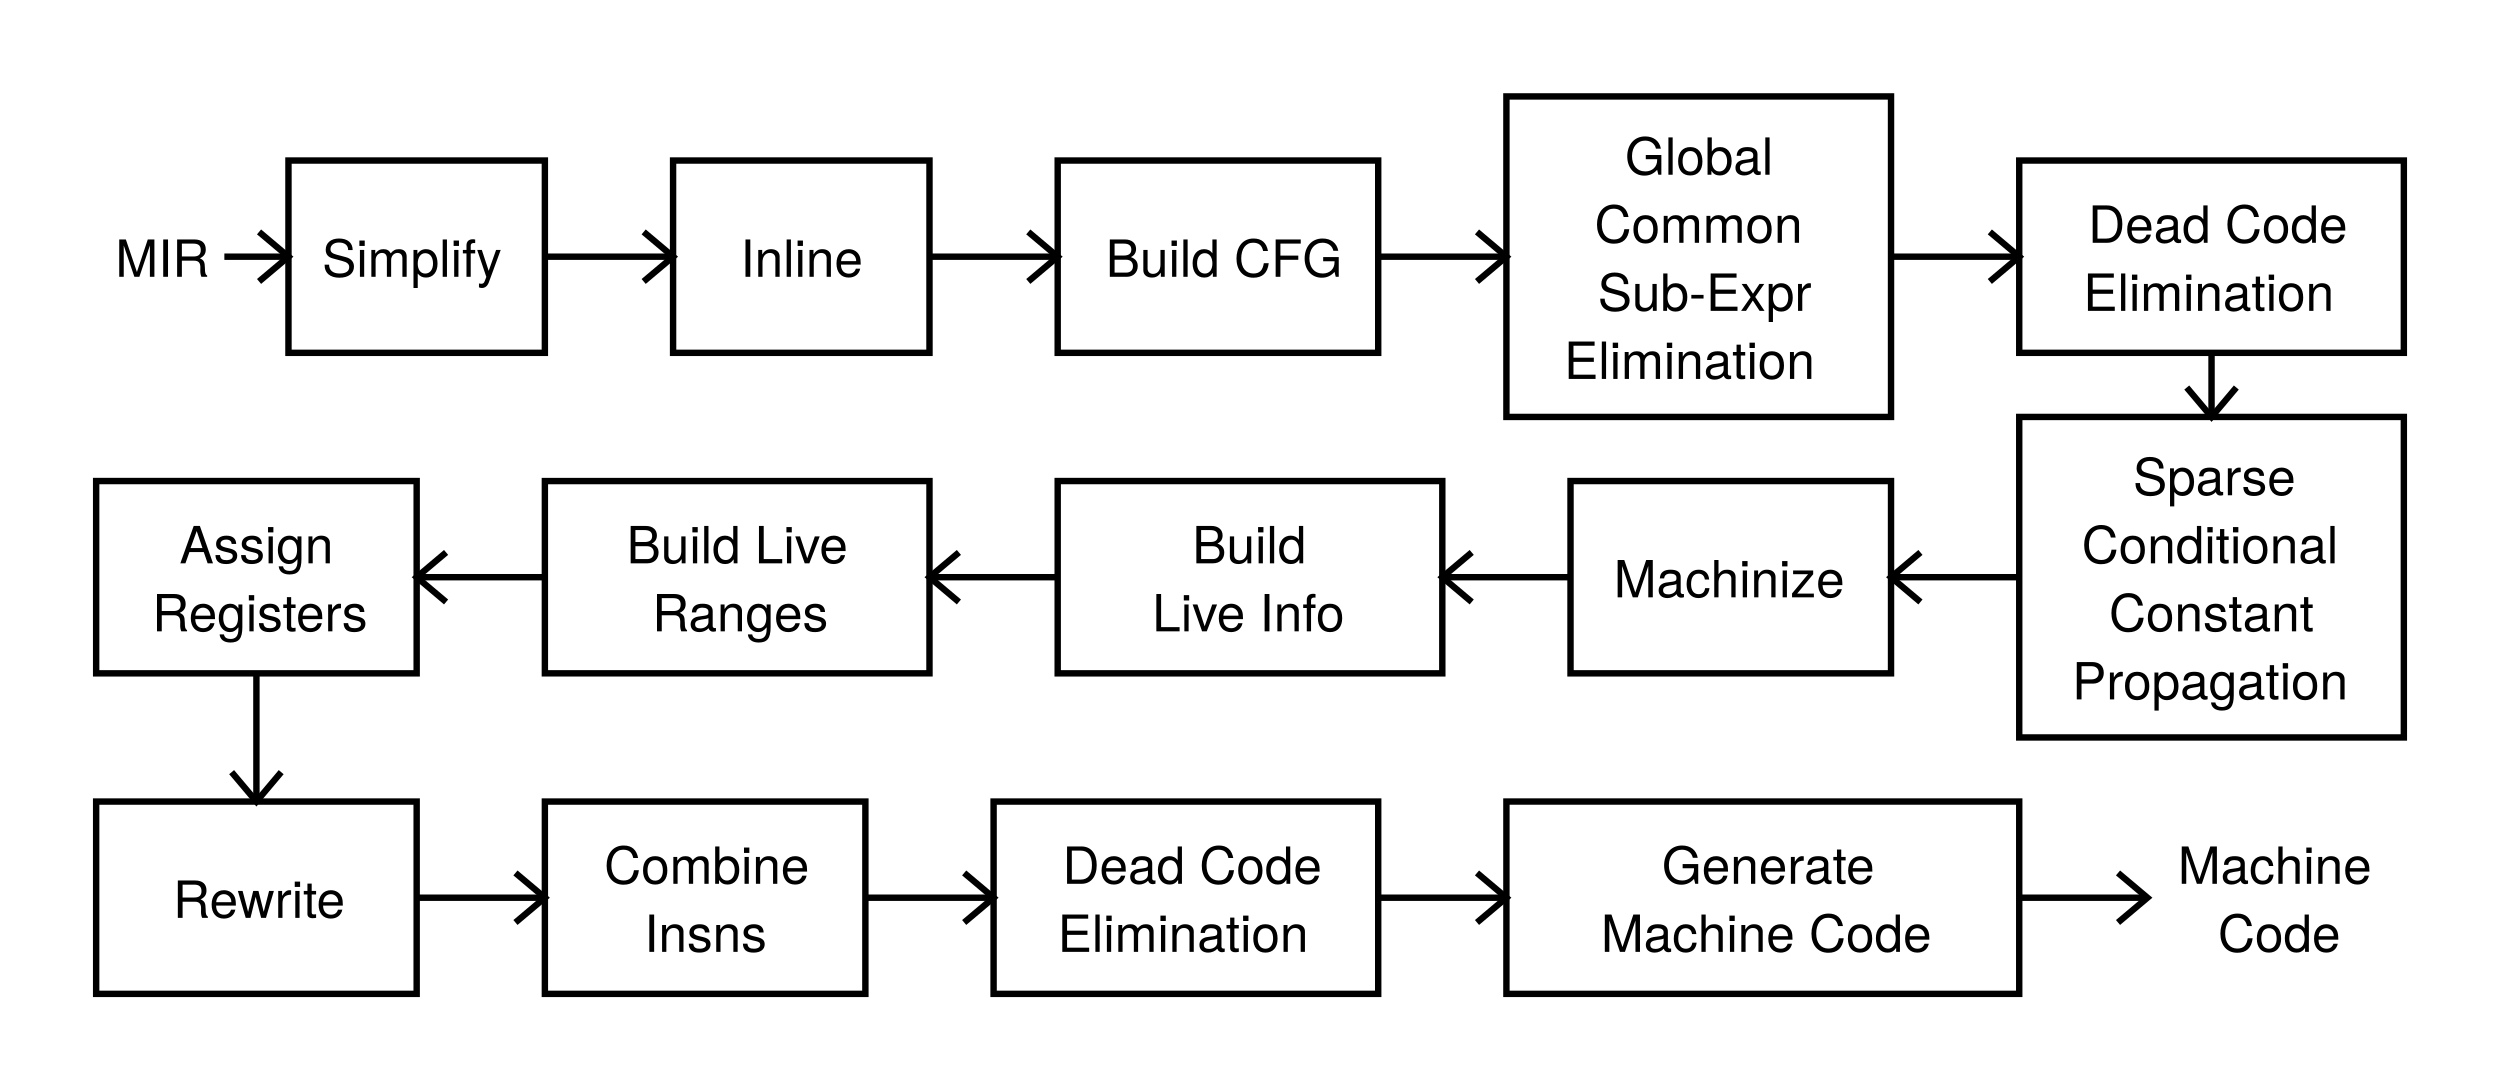
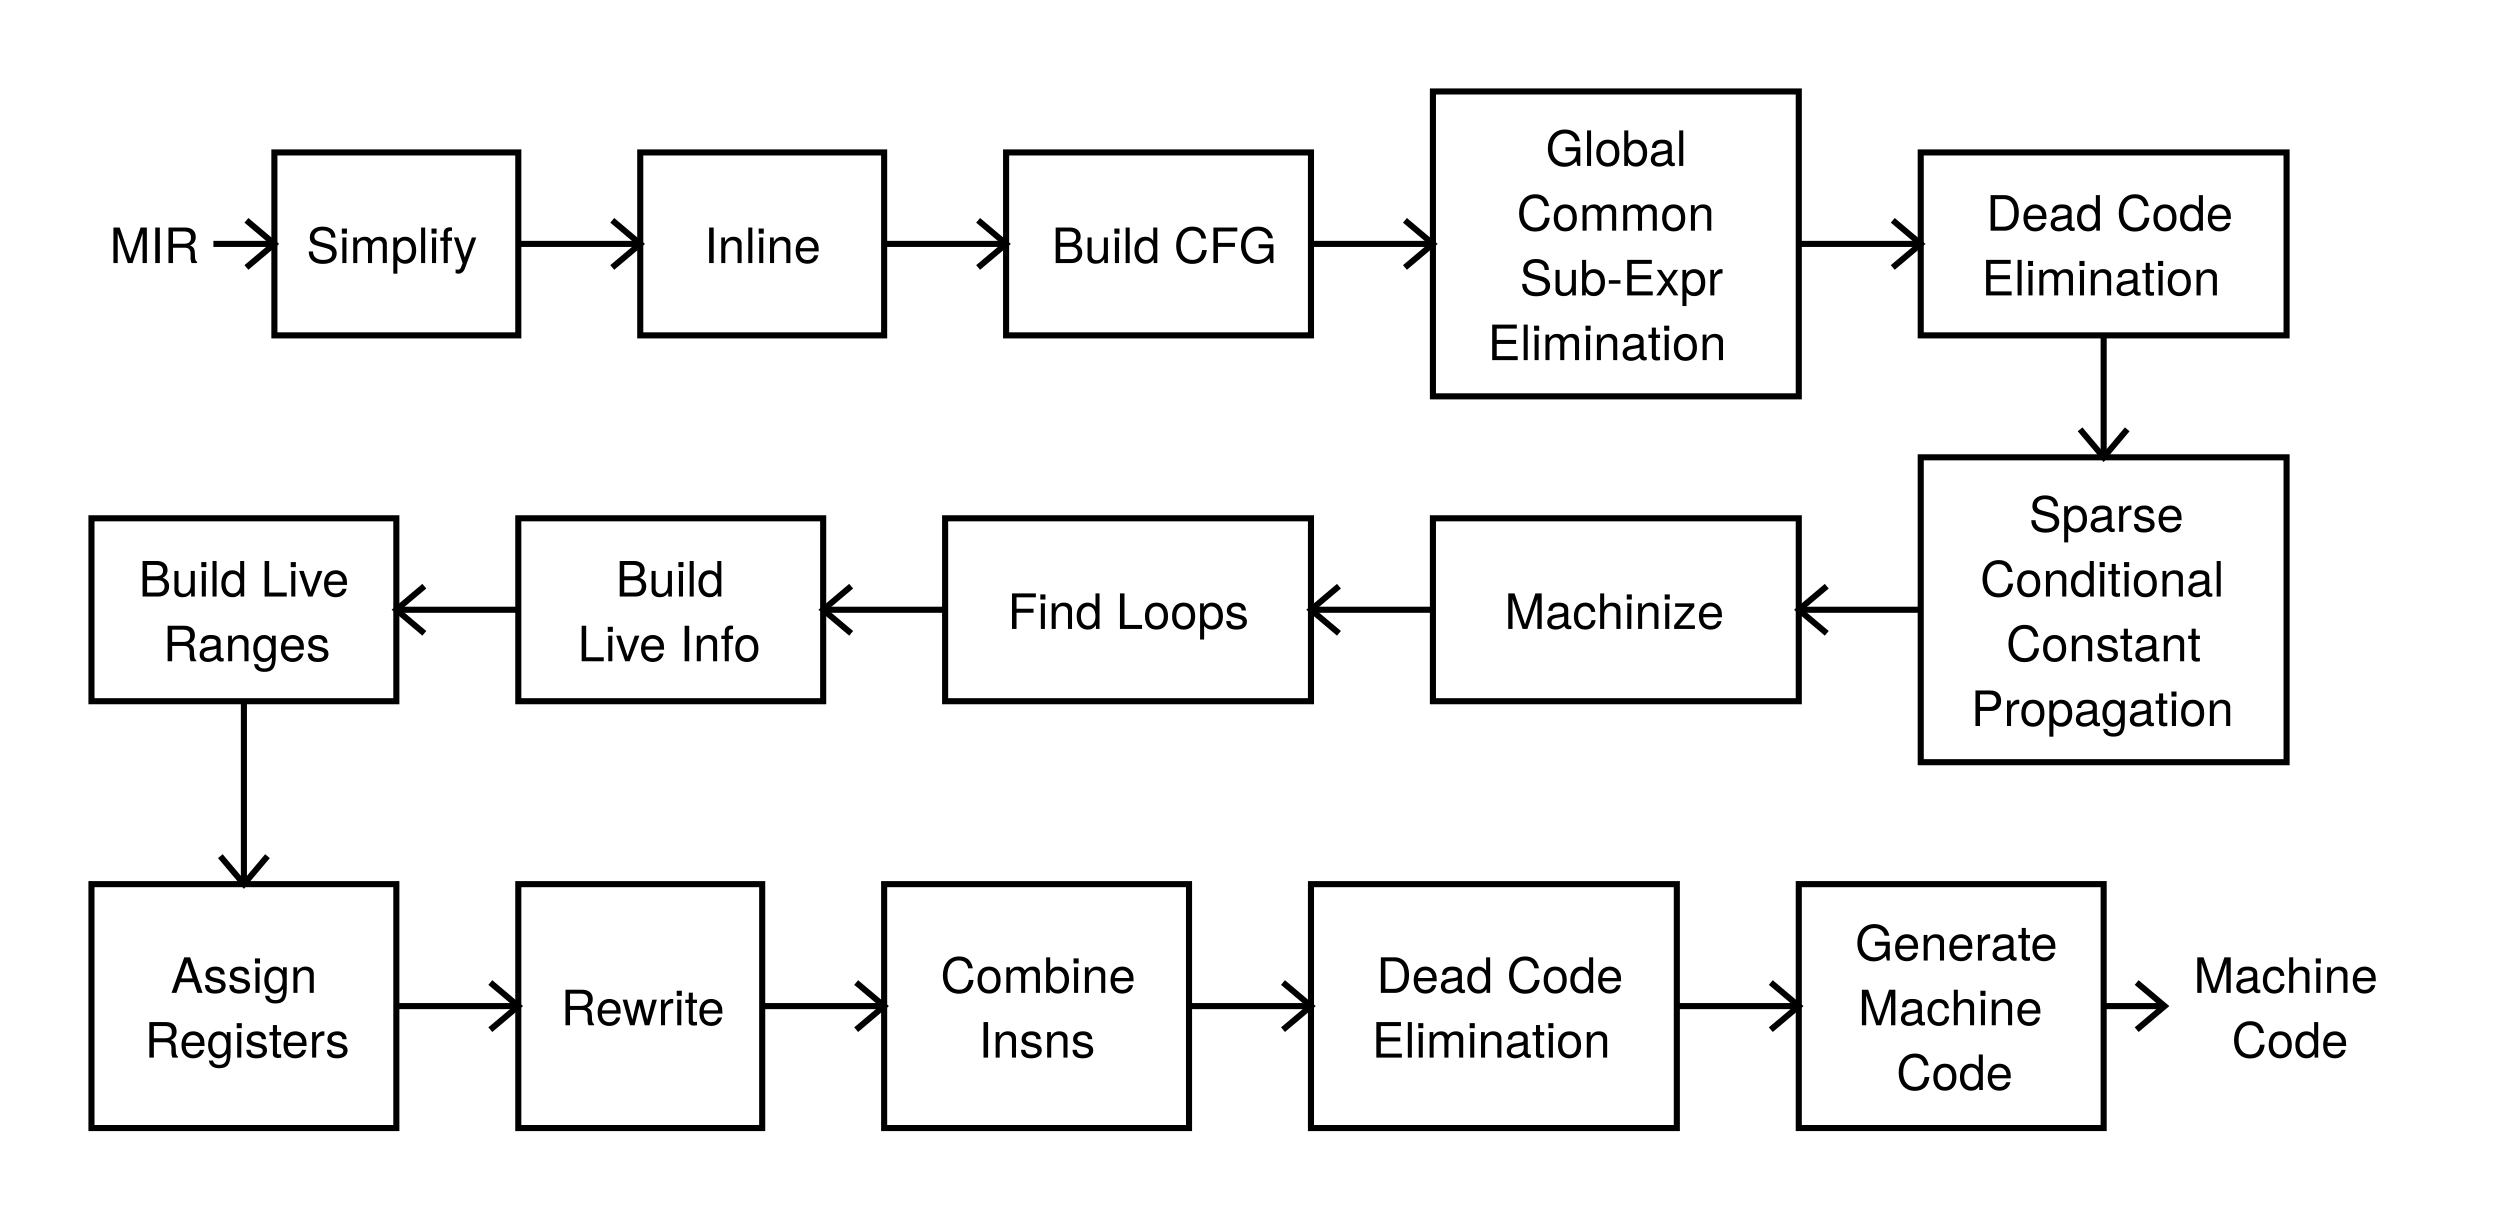
- <svg xmlns="http://www.w3.org/2000/svg" width="780.0" height="340.0" viewBox="130.0 93.0 780.0 340.0" version="1.1">
-   <rect x="130.0" y="93.0" width="780.0" height="340.0" fill="rgb(255,255,255)" />
-   <g id="s1104424">
-     <polygon id="s1104424" points="340,143.086 420,143.086 420,203.086 340,203.086 " fill="none" stroke-width="2.0" stroke="rgb(0,0,0)" />
-     <g id="t1104424">
-       <text xml:space="preserve" x="361" y="179.367" font-family="Sans,Helvetica" fill="rgb(0,0,0)" font-size="16">Inline</text>
-     </g>
-   </g>
-   <g id="s211108673">
-     <polygon id="s211108673" points="620.0,243.086 720,243.086 720,303.086 620.0,303.086 " fill="none" stroke-width="2.0" stroke="rgb(0,0,0)" />
-     <g id="t211108673">
-       <text xml:space="preserve" x="670" y="258.133" font-family="Sans,Helvetica" fill="rgb(0,0,0)" font-size="16" />
-       <text xml:space="preserve" x="633.5" y="279.367" font-family="Sans,Helvetica" fill="rgb(0,0,0)" font-size="16">Machinize</text>
-       <text xml:space="preserve" x="670" y="300.602" font-family="Sans,Helvetica" fill="rgb(0,0,0)" font-size="16" />
-     </g>
-   </g>
-   <g id="s189898982">
-     <polygon id="s189898982" points="460,143.086 560,143.086 560.0,203.086 460,203.086 " fill="none" stroke-width="2.0" stroke="rgb(0,0,0)" />
-     <g id="t189898982">
-       <text xml:space="preserve" x="475" y="179.367" font-family="Sans,Helvetica" fill="rgb(0,0,0)" font-size="16">Build CFG</text>
-     </g>
-   </g>
-   <g id="s145475111">
-     <polygon id="s145475111" points="460,243.086 580,243.086 580,303.086 460,303.086 " fill="none" stroke-width="2.0" stroke="rgb(0,0,0)" />
-     <g id="t145475111">
-       <text xml:space="preserve" x="502" y="268.75" font-family="Sans,Helvetica" fill="rgb(0,0,0)" font-size="16">Build</text>
-       <text xml:space="preserve" x="489.5" y="289.984" font-family="Sans,Helvetica" fill="rgb(0,0,0)" font-size="16">Live Info</text>
-     </g>
-   </g>
-   <g id="s11366612">
-     <polygon id="s11366612" points="300,243.086 419.999,243.086 420,303.086 300,303.086 " fill="none" stroke-width="2.0" stroke="rgb(0,0,0)" />
-     <g id="t11366612">
-       <text xml:space="preserve" x="325.5" y="268.75" font-family="Sans,Helvetica" fill="rgb(0,0,0)" font-size="16">Build Live</text>
-       <text xml:space="preserve" x="333.5" y="289.984" font-family="Sans,Helvetica" fill="rgb(0,0,0)" font-size="16">Ranges</text>
-     </g>
-   </g>
-   <g id="s171037309">
-     <polygon id="s171037309" points="160,243.086 260,243.086 260,303.086 160,303.086 " fill="none" stroke-width="2.0" stroke="rgb(0,0,0)" />
-     <g id="t171037309">
-       <text xml:space="preserve" x="186" y="268.75" font-family="Sans,Helvetica" fill="rgb(0,0,0)" font-size="16">Assign</text>
-       <text xml:space="preserve" x="177.5" y="289.984" font-family="Sans,Helvetica" fill="rgb(0,0,0)" font-size="16">Registers</text>
-     </g>
-   </g>
-   <g id="s252110194">
-     <polygon id="s252110194" points="160,343.086 260,343.086 260,403.086 160,403.086 " fill="none" stroke-width="2.0" stroke="rgb(0,0,0)" />
-     <g id="t252110194">
-       <text xml:space="preserve" x="184" y="379.367" font-family="Sans,Helvetica" fill="rgb(0,0,0)" font-size="16">Rewrite</text>
-     </g>
-   </g>
-   <g id="s134520259">
-     <polygon id="s134520259" points="300,343.086 400.0,343.086 400.0,403.086 300,403.086 " fill="none" stroke-width="2.0" stroke="rgb(0,0,0)" />
-     <g id="t134520259">
-       <text xml:space="preserve" x="318.5" y="368.75" font-family="Sans,Helvetica" fill="rgb(0,0,0)" font-size="16">Combine</text>
-       <text xml:space="preserve" x="331" y="389.984" font-family="Sans,Helvetica" fill="rgb(0,0,0)" font-size="16">Insns</text>
-     </g>
-   </g>
-   <g id="s165332544">
-     <polygon id="s165332544" points="440.0,343.086 560,343.086 560,403.086 440.0,403.086 " fill="none" stroke-width="2.0" stroke="rgb(0,0,0)" />
-     <g id="t165332544">
-       <text xml:space="preserve" x="461.5" y="368.75" font-family="Sans,Helvetica" fill="rgb(0,0,0)" font-size="16">Dead Code</text>
-       <text xml:space="preserve" x="460" y="389.984" font-family="Sans,Helvetica" fill="rgb(0,0,0)" font-size="16">Elimination</text>
-     </g>
-   </g>
-   <g id="s924025">
-     <polygon id="s924025" points="600.0,343.086 760.0,343.086 759.999,403.086 600.0,403.086 " fill="none" stroke-width="2.0" stroke="rgb(0,0,0)" />
-     <g id="t924025">
-       <text xml:space="preserve" x="648.5" y="368.75" font-family="Sans,Helvetica" fill="rgb(0,0,0)" font-size="16">Generate</text>
-       <text xml:space="preserve" x="629.5" y="389.984" font-family="Sans,Helvetica" fill="rgb(0,0,0)" font-size="16">Machine Code</text>
-     </g>
-   </g>
-   <g id="s240772798">
-     <polygon id="s240772798" points="160,143.086 200,143.086 200,203.086 160,203.086 " fill="none" stroke-width="0.0" stroke="rgb(0,0,0)" />
-     <g id="t240772798">
-       <text xml:space="preserve" x="166" y="179.367" font-family="Sans,Helvetica" fill="rgb(0,0,0)" font-size="16">MIR</text>
-     </g>
-   </g>
-   <g id="s92885791">
-     <polygon id="s92885791" points="800.0,343.086 880.0,343.086 880,403.086 800.0,403.086 " fill="none" stroke-width="0.0" stroke="rgb(0,0,0)" />
-     <g id="t92885791">
-       <text xml:space="preserve" x="809.5" y="368.75" font-family="Sans,Helvetica" fill="rgb(0,0,0)" font-size="16">Machine</text>
-       <text xml:space="preserve" x="822.0" y="389.984" font-family="Sans,Helvetica" fill="rgb(0,0,0)" font-size="16">Code</text>
-     </g>
-   </g>
-   <g id="s197527148">
-     <polygon id="s197527148" points="600.0,123.086 720,123.086 720,223.086 600.0,223.086 " fill="none" stroke-width="2.0" stroke="rgb(0,0,0)" />
-     <g id="t197527148">
-       <text xml:space="preserve" x="637" y="147.516" font-family="Sans,Helvetica" fill="rgb(0,0,0)" font-size="16">Global</text>
-       <text xml:space="preserve" x="627.5" y="168.75" font-family="Sans,Helvetica" fill="rgb(0,0,0)" font-size="16">Common</text>
-       <text xml:space="preserve" x="628.5" y="189.984" font-family="Sans,Helvetica" fill="rgb(0,0,0)" font-size="16">Sub-Expr</text>
-       <text xml:space="preserve" x="618" y="211.219" font-family="Sans,Helvetica" fill="rgb(0,0,0)" font-size="16">Elimination </text>
-     </g>
-   </g>
-   <g id="s214815797">
-     <polygon id="s214815797" points="760.0,143.086 880.0,143.086 880,203.086 760.0,203.086 " fill="none" stroke-width="2.0" stroke="rgb(0,0,0)" />
-     <g id="t214815797">
-       <text xml:space="preserve" x="781.5" y="168.75" font-family="Sans,Helvetica" fill="rgb(0,0,0)" font-size="16">Dead Code</text>
-       <text xml:space="preserve" x="780.0" y="189.984" font-family="Sans,Helvetica" fill="rgb(0,0,0)" font-size="16">Elimination</text>
-     </g>
-   </g>
-   <g id="s4829386">
-     <polygon id="s4829386" points="760.0,223.086 880,223.086 880.0,323.086 760.0,323.086 " fill="none" stroke-width="2.0" stroke="rgb(0,0,0)" />
-     <g id="t4829386">
-       <text xml:space="preserve" x="795.5" y="247.516" font-family="Sans,Helvetica" fill="rgb(0,0,0)" font-size="16">Sparse</text>
-       <text xml:space="preserve" x="779.5" y="268.75" font-family="Sans,Helvetica" fill="rgb(0,0,0)" font-size="16">Conditional</text>
-       <text xml:space="preserve" x="788.0" y="289.984" font-family="Sans,Helvetica" fill="rgb(0,0,0)" font-size="16">Constant</text>
-       <text xml:space="preserve" x="776.5" y="311.219" font-family="Sans,Helvetica" fill="rgb(0,0,0)" font-size="16">Propagation</text>
-     </g>
-   </g>
-   <g id="s158990907">
-     <polygon id="s158990907" points="220,143.086 300,143.086 300,203.086 220,203.086 " fill="none" stroke-width="2.0" stroke="rgb(0,0,0)" />
-     <g id="t158990907">
-       <text xml:space="preserve" x="230.5" y="179.367" font-family="Sans,Helvetica" fill="rgb(0,0,0)" font-size="16">Simplify</text>
-     </g>
-   </g>
-   <g id="la7911172">
-     <path id="s7911172" d="M 820,203.086 820,223.086 " fill="none" stroke-width="2.0" stroke="rgb(0,0,0)" />
-     <path id="s256401190" d="M 812.269,213.908 820,223.086 827.73,213.908 " fill="none" stroke-width="2.0" stroke="rgb(0,0,0)" />
-     <g id="t7911172">
-       <text xml:space="preserve" x="824" y="218.582" font-family="Sans,Helvetica" fill="rgb(0,0,0)" font-size="14" />
-     </g>
-   </g>
-   <g id="la263749043">
-     <path id="s263749043" d="M 560.0,173.086 600.0,173.086 " fill="none" stroke-width="2.0" stroke="rgb(0,0,0)" />
-     <path id="s204621671" d="M 590.822,180.817 600.0,173.086 590.822,165.355 " fill="none" stroke-width="2.0" stroke="rgb(0,0,0)" />
-     <g id="t263749043">
-       <text xml:space="preserve" x="580.0" y="165.292" font-family="Sans,Helvetica" fill="rgb(0,0,0)" font-size="14" />
-     </g>
-   </g>
-   <g id="la236795045">
-     <path id="s236795045" d="M 260,373.086 300,373.086 " fill="none" stroke-width="2.0" stroke="rgb(0,0,0)" />
-     <path id="s64223508" d="M 290.822,380.817 300,373.086 290.822,365.355 " fill="none" stroke-width="2.0" stroke="rgb(0,0,0)" />
-     <g id="t236795045">
-       <text xml:space="preserve" x="280" y="365.292" font-family="Sans,Helvetica" fill="rgb(0,0,0)" font-size="14" />
-     </g>
-   </g>
-   <g id="la172170584">
-     <path id="s172170584" d="M 419.999,273.086 460,273.086 " fill="none" stroke-width="2.0" stroke="rgb(0,0,0)" />
-     <path id="s10311101" d="M 429.177,265.355 419.999,273.086 429.177,280.817 " fill="none" stroke-width="2.0" stroke="rgb(0,0,0)" />
-     <g id="t172170584">
-       <text xml:space="preserve" x="440" y="265.292" font-family="Sans,Helvetica" fill="rgb(0,0,0)" font-size="14" />
-     </g>
-   </g>
-   <g id="la100435735">
-     <path id="s100435735" d="M 759.999,373.086 800.0,373.086 " fill="none" stroke-width="2.0" stroke="rgb(0,0,0)" />
-     <path id="s93451011" d="M 790.822,380.817 800.0,373.086 790.822,365.355 " fill="none" stroke-width="2.0" stroke="rgb(0,0,0)" />
-     <g id="t100435735">
-       <text xml:space="preserve" x="780" y="365.292" font-family="Sans,Helvetica" fill="rgb(0,0,0)" font-size="14" />
-     </g>
-   </g>
-   <g id="la201297698">
-     <path id="s201297698" d="M 420,173.086 460,173.086 " fill="none" stroke-width="2.0" stroke="rgb(0,0,0)" />
-     <path id="s163960919" d="M 450.822,180.817 460,173.086 450.822,165.355 " fill="none" stroke-width="2.0" stroke="rgb(0,0,0)" />
-     <g id="t201297698">
-       <text xml:space="preserve" x="440" y="165.292" font-family="Sans,Helvetica" fill="rgb(0,0,0)" font-size="14" />
-     </g>
-   </g>
-   <g id="la244179612">
-     <path id="s244179612" d="M 210,303.086 210,343.086 " fill="none" stroke-width="2.0" stroke="rgb(0,0,0)" />
-     <path id="s192008004" d="M 202.269,333.908 210,343.086 217.731,333.908 " fill="none" stroke-width="2.0" stroke="rgb(0,0,0)" />
-     <g id="t244179612">
-       <text xml:space="preserve" x="214" y="328.582" font-family="Sans,Helvetica" fill="rgb(0,0,0)" font-size="14" />
-     </g>
-   </g>
-   <g id="la85450874">
-     <path id="s85450874" d="M 200,173.086 200,173.086 200,173.086 220,173.086 " fill="none" stroke-width="2.0" stroke="rgb(0,0,0)" />
-     <path id="s255076397" d="M 210.822,180.816 220,173.086 210.822,165.355 " fill="none" stroke-width="2.0" stroke="rgb(0,0,0)" />
-     <g id="t85450874">
-       <text xml:space="preserve" x="210" y="165.292" font-family="Sans,Helvetica" fill="rgb(0,0,0)" font-size="14" />
-     </g>
-   </g>
-   <g id="la205608173">
-     <path id="s205608173" d="M 300,173.086 340,173.086 " fill="none" stroke-width="2.0" stroke="rgb(0,0,0)" />
-     <path id="s222364002" d="M 330.822,180.817 340,173.086 330.822,165.355 " fill="none" stroke-width="2.0" stroke="rgb(0,0,0)" />
-     <g id="t205608173">
-       <text xml:space="preserve" x="320" y="165.292" font-family="Sans,Helvetica" fill="rgb(0,0,0)" font-size="14" />
-     </g>
-   </g>
-   <g id="la70468111">
-     <path id="s70468111" d="M 260,273.086 300,273.086 " fill="none" stroke-width="2.0" stroke="rgb(0,0,0)" />
-     <path id="s115712755" d="M 269.178,265.355 260,273.086 269.178,280.817 " fill="none" stroke-width="2.0" stroke="rgb(0,0,0)" />
-     <g id="t70468111">
-       <text xml:space="preserve" x="280" y="265.292" font-family="Sans,Helvetica" fill="rgb(0,0,0)" font-size="14" />
-     </g>
-   </g>
-   <g id="la55328624">
-     <path id="s55328624" d="M 720.0,173.086 760.0,173.086 " fill="none" stroke-width="2.0" stroke="rgb(0,0,0)" />
-     <path id="s39754672" d="M 750.822,180.817 760.0,173.086 750.822,165.355 " fill="none" stroke-width="2.0" stroke="rgb(0,0,0)" />
-     <g id="t55328624">
-       <text xml:space="preserve" x="740.0" y="165.292" font-family="Sans,Helvetica" fill="rgb(0,0,0)" font-size="14" />
-     </g>
-   </g>
-   <g id="la19626862">
-     <path id="s19626862" d="M 580,273.086 620.0,273.086 " fill="none" stroke-width="2.0" stroke="rgb(0,0,0)" />
-     <path id="s265820713" d="M 589.178,265.355 580,273.086 589.178,280.817 " fill="none" stroke-width="2.0" stroke="rgb(0,0,0)" />
-     <g id="t19626862">
-       <text xml:space="preserve" x="600" y="265.292" font-family="Sans,Helvetica" fill="rgb(0,0,0)" font-size="14" />
-     </g>
-   </g>
-   <g id="la194281137">
-     <path id="s194281137" d="M 400.0,373.086 440.0,373.086 " fill="none" stroke-width="2.0" stroke="rgb(0,0,0)" />
-     <path id="s196202926" d="M 430.822,380.817 440.0,373.086 430.822,365.355 " fill="none" stroke-width="2.0" stroke="rgb(0,0,0)" />
-     <g id="t194281137">
-       <text xml:space="preserve" x="420.0" y="365.292" font-family="Sans,Helvetica" fill="rgb(0,0,0)" font-size="14" />
-     </g>
-   </g>
-   <g id="la57365225">
-     <path id="s57365225" d="M 720,273.086 760.0,273.086 " fill="none" stroke-width="2.0" stroke="rgb(0,0,0)" />
-     <path id="s53312335" d="M 729.178,265.355 720,273.086 729.178,280.817 " fill="none" stroke-width="2.0" stroke="rgb(0,0,0)" />
-     <g id="t57365225">
-       <text xml:space="preserve" x="740" y="265.292" font-family="Sans,Helvetica" fill="rgb(0,0,0)" font-size="14" />
-     </g>
-   </g>
-   <g id="la179965846">
-     <path id="s179965846" d="M 560,373.086 600.0,373.086 " fill="none" stroke-width="2.0" stroke="rgb(0,0,0)" />
-     <path id="s67748572" d="M 590.822,380.817 600.0,373.086 590.822,365.355 " fill="none" stroke-width="2.0" stroke="rgb(0,0,0)" />
-     <g id="t179965846">
-       <text xml:space="preserve" x="580" y="365.292" font-family="Sans,Helvetica" fill="rgb(0,0,0)" font-size="14" />
-     </g>
+ <svg xmlns="http://www.w3.org/2000/svg" width="820.0" height="400.0" viewBox="130.0 70.0 820.0 400.0" version="1.1">
+   <rect x="130.0" y="70.0" width="820.0" height="400.0" fill="rgb(255,255,255)" />
+   <g id="s511234">
+     <polygon id="s511234" points="340.0,120.0 420.0,120.0 420,180 340.0,180.0 " fill="none" stroke-width="2.0" stroke="rgb(0,0,0)" />
+     <g id="t511234">
+       <text xml:space="preserve" x="361.0" y="156.281" font-family="Sans,Helvetica" fill="rgb(0,0,0)" font-size="16">Inline</text>
+     </g>
+   </g>
+   <g id="s89462291">
+     <polygon id="s89462291" points="600.0,240 720.0,240 720.0,300 600.0,300 " fill="none" stroke-width="2.0" stroke="rgb(0,0,0)" />
+     <g id="t89462291">
+       <text xml:space="preserve" x="660.0" y="255.047" font-family="Sans,Helvetica" fill="rgb(0,0,0)" font-size="16" />
+       <text xml:space="preserve" x="623.5" y="276.281" font-family="Sans,Helvetica" fill="rgb(0,0,0)" font-size="16">Machinize</text>
+       <text xml:space="preserve" x="660.0" y="297.516" font-family="Sans,Helvetica" fill="rgb(0,0,0)" font-size="16" />
+     </g>
+   </g>
+   <g id="s128344144">
+     <polygon id="s128344144" points="460,120.0 560.0,120.0 560,180 460,180.0 " fill="none" stroke-width="2.0" stroke="rgb(0,0,0)" />
+     <g id="t128344144">
+       <text xml:space="preserve" x="475" y="156.281" font-family="Sans,Helvetica" fill="rgb(0,0,0)" font-size="16">Build CFG</text>
+     </g>
+   </g>
+   <g id="s17797705">
+     <polygon id="s17797705" points="300.0,240 400,240 400.0,300.0 300.0,300.0 " fill="none" stroke-width="2.0" stroke="rgb(0,0,0)" />
+     <g id="t17797705">
+       <text xml:space="preserve" x="332.0" y="265.664" font-family="Sans,Helvetica" fill="rgb(0,0,0)" font-size="16">Build</text>
+       <text xml:space="preserve" x="319.5" y="286.898" font-family="Sans,Helvetica" fill="rgb(0,0,0)" font-size="16">Live Info</text>
+     </g>
+   </g>
+   <g id="s262780750">
+     <polygon id="s262780750" points="160.0,240 259.999,240 260.0,300.0 160.0,300 " fill="none" stroke-width="2.0" stroke="rgb(0,0,0)" />
+     <g id="t262780750">
+       <text xml:space="preserve" x="175.5" y="265.664" font-family="Sans,Helvetica" fill="rgb(0,0,0)" font-size="16">Build Live</text>
+       <text xml:space="preserve" x="183.5" y="286.898" font-family="Sans,Helvetica" fill="rgb(0,0,0)" font-size="16">Ranges</text>
+     </g>
+   </g>
+   <g id="s91291759">
+     <polygon id="s91291759" points="160.0,360.0 260,360.0 260.0,440 160.0,440.0 " fill="none" stroke-width="2.0" stroke="rgb(0,0,0)" />
+     <g id="t91291759">
+       <text xml:space="preserve" x="186.0" y="395.664" font-family="Sans,Helvetica" fill="rgb(0,0,0)" font-size="16">Assign</text>
+       <text xml:space="preserve" x="177.5" y="416.898" font-family="Sans,Helvetica" fill="rgb(0,0,0)" font-size="16">Registers</text>
+     </g>
+   </g>
+   <g id="s68759932">
+     <polygon id="s68759932" points="300.0,360.0 380.0,360.0 380.0,440.0 300.0,440 " fill="none" stroke-width="2.0" stroke="rgb(0,0,0)" />
+     <g id="t68759932">
+       <text xml:space="preserve" x="314.0" y="406.281" font-family="Sans,Helvetica" fill="rgb(0,0,0)" font-size="16">Rewrite</text>
+     </g>
+   </g>
+   <g id="s261259827">
+     <polygon id="s261259827" points="560.0,360.0 680.0,360.0 680,440 560.0,440.0 " fill="none" stroke-width="2.0" stroke="rgb(0,0,0)" />
+     <g id="t261259827">
+       <text xml:space="preserve" x="581.5" y="395.664" font-family="Sans,Helvetica" fill="rgb(0,0,0)" font-size="16">Dead Code</text>
+       <text xml:space="preserve" x="580.0" y="416.898" font-family="Sans,Helvetica" fill="rgb(0,0,0)" font-size="16">Elimination</text>
+     </g>
+   </g>
+   <g id="s45069759">
+     <polygon id="s45069759" points="720.0,360.0 820.0,360.0 819.999,440 720.0,440.0 " fill="none" stroke-width="2.0" stroke="rgb(0,0,0)" />
+     <g id="t45069759">
+       <text xml:space="preserve" x="738.5" y="385.047" font-family="Sans,Helvetica" fill="rgb(0,0,0)" font-size="16">Generate</text>
+       <text xml:space="preserve" x="739.5" y="406.281" font-family="Sans,Helvetica" fill="rgb(0,0,0)" font-size="16">Machine</text>
+       <text xml:space="preserve" x="752.0" y="427.516" font-family="Sans,Helvetica" fill="rgb(0,0,0)" font-size="16">Code</text>
+     </g>
+   </g>
+   <g id="s40761946">
+     <polygon id="s40761946" points="160.0,120.0 200,120.0 200.0,180.0 160,180 " fill="none" stroke-width="0.0" stroke="rgb(0,0,0)" />
+     <g id="t40761946">
+       <text xml:space="preserve" x="166.0" y="156.281" font-family="Sans,Helvetica" fill="rgb(0,0,0)" font-size="16">MIR</text>
+     </g>
+   </g>
+   <g id="s10989534">
+     <polygon id="s10989534" points="840.0,360.0 920.0,360.0 920,440 840.0,440.0 " fill="none" stroke-width="0.0" stroke="rgb(0,0,0)" />
+     <g id="t10989534">
+       <text xml:space="preserve" x="849.5" y="395.664" font-family="Sans,Helvetica" fill="rgb(0,0,0)" font-size="16">Machine</text>
+       <text xml:space="preserve" x="862.0" y="416.898" font-family="Sans,Helvetica" fill="rgb(0,0,0)" font-size="16">Code</text>
+     </g>
+   </g>
+   <g id="s112669835">
+     <polygon id="s112669835" points="600.0,100.0 720,100.0 720,200 600.0,200 " fill="none" stroke-width="2.0" stroke="rgb(0,0,0)" />
+     <g id="t112669835">
+       <text xml:space="preserve" x="637" y="124.43" font-family="Sans,Helvetica" fill="rgb(0,0,0)" font-size="16">Global</text>
+       <text xml:space="preserve" x="627.5" y="145.664" font-family="Sans,Helvetica" fill="rgb(0,0,0)" font-size="16">Common</text>
+       <text xml:space="preserve" x="628.5" y="166.898" font-family="Sans,Helvetica" fill="rgb(0,0,0)" font-size="16">Sub-Expr</text>
+       <text xml:space="preserve" x="618" y="188.133" font-family="Sans,Helvetica" fill="rgb(0,0,0)" font-size="16">Elimination </text>
+     </g>
+   </g>
+   <g id="s210102632">
+     <polygon id="s210102632" points="760.0,120.0 880.0,120.0 880,180.0 760.0,180 " fill="none" stroke-width="2.0" stroke="rgb(0,0,0)" />
+     <g id="t210102632">
+       <text xml:space="preserve" x="781.5" y="145.664" font-family="Sans,Helvetica" fill="rgb(0,0,0)" font-size="16">Dead Code</text>
+       <text xml:space="preserve" x="780.0" y="166.898" font-family="Sans,Helvetica" fill="rgb(0,0,0)" font-size="16">Elimination</text>
+     </g>
+   </g>
+   <g id="s9585025">
+     <polygon id="s9585025" points="760.0,220 880,220 880.0,320 760.0,320 " fill="none" stroke-width="2.0" stroke="rgb(0,0,0)" />
+     <g id="t9585025">
+       <text xml:space="preserve" x="795.5" y="244.43" font-family="Sans,Helvetica" fill="rgb(0,0,0)" font-size="16">Sparse</text>
+       <text xml:space="preserve" x="779.5" y="265.664" font-family="Sans,Helvetica" fill="rgb(0,0,0)" font-size="16">Conditional</text>
+       <text xml:space="preserve" x="788.0" y="286.898" font-family="Sans,Helvetica" fill="rgb(0,0,0)" font-size="16">Constant</text>
+       <text xml:space="preserve" x="776.5" y="308.133" font-family="Sans,Helvetica" fill="rgb(0,0,0)" font-size="16">Propagation</text>
+     </g>
+   </g>
+   <g id="s151085606">
+     <polygon id="s151085606" points="220,120.0 300.0,120.0 300.0,180.0 220,180 " fill="none" stroke-width="2.0" stroke="rgb(0,0,0)" />
+     <g id="t151085606">
+       <text xml:space="preserve" x="230.5" y="156.281" font-family="Sans,Helvetica" fill="rgb(0,0,0)" font-size="16">Simplify</text>
+     </g>
+   </g>
+   <g id="s154791070">
+     <polygon id="s154791070" points="440,240.0 560,240.0 560,300 440,300.0 " fill="none" stroke-width="2.0" stroke="rgb(0,0,0)" />
+     <g id="t154791070">
+       <text xml:space="preserve" x="460.5" y="276.281" font-family="Sans,Helvetica" fill="rgb(0,0,0)" font-size="16">Find Loops</text>
+     </g>
+   </g>
+   <g id="s230033925">
+     <polygon id="s230033925" points="420.0,360.0 520,360.0 520.0,440.0 420.0,440 " fill="none" stroke-width="2.0" stroke="rgb(0,0,0)" />
+     <g id="t230033925">
+       <text xml:space="preserve" x="438.5" y="395.664" font-family="Sans,Helvetica" fill="rgb(0,0,0)" font-size="16">Combine</text>
+       <text xml:space="preserve" x="451.0" y="416.898" font-family="Sans,Helvetica" fill="rgb(0,0,0)" font-size="16">Insns</text>
+     </g>
+   </g>
+   <g id="la261656574">
+     <path id="s261656574" d="M 300.0,150.0 340.0,150.0 " fill="none" stroke-width="2.0" stroke="rgb(0,0,0)" />
+     <path id="s102534622" d="M 330.822,157.731 340.0,150.0 330.822,142.269 " fill="none" stroke-width="2.0" stroke="rgb(0,0,0)" />
+     <g id="t261656574">
+       <text xml:space="preserve" x="320.0" y="142.206" font-family="Sans,Helvetica" fill="rgb(0,0,0)" font-size="14" />
+     </g>
+   </g>
+   <g id="la1145522">
+     <path id="s1145522" d="M 260,270 300.0,270.0 " fill="none" stroke-width="2.0" stroke="rgb(0,0,0)" />
+     <path id="s90559116" d="M 269.178,262.269 260,270 269.178,277.731 " fill="none" stroke-width="2.0" stroke="rgb(0,0,0)" />
+     <g id="t1145522">
+       <text xml:space="preserve" x="280" y="262.206" font-family="Sans,Helvetica" fill="rgb(0,0,0)" font-size="14" />
+     </g>
+   </g>
+   <g id="la105010811">
+     <path id="s105010811" d="M 720,270.0 760.0,270 " fill="none" stroke-width="2.0" stroke="rgb(0,0,0)" />
+     <path id="s113868245" d="M 729.178,262.269 720,270.0 729.178,277.731 " fill="none" stroke-width="2.0" stroke="rgb(0,0,0)" />
+     <g id="t105010811">
+       <text xml:space="preserve" x="740.0" y="262.206" font-family="Sans,Helvetica" fill="rgb(0,0,0)" font-size="14" />
+     </g>
+   </g>
+   <g id="la181006764">
+     <path id="s181006764" d="M 720,150 760.0,150 " fill="none" stroke-width="2.0" stroke="rgb(0,0,0)" />
+     <path id="s266316266" d="M 750.822,157.731 760.0,150 750.822,142.269 " fill="none" stroke-width="2.0" stroke="rgb(0,0,0)" />
+     <g id="t181006764">
+       <text xml:space="preserve" x="740.0" y="142.206" font-family="Sans,Helvetica" fill="rgb(0,0,0)" font-size="14" />
+     </g>
+   </g>
+   <g id="la14847591">
+     <path id="s14847591" d="M 820,180 820,220 " fill="none" stroke-width="2.0" stroke="rgb(0,0,0)" />
+     <path id="s217896155" d="M 812.269,210.822 820,220 827.73,210.822 " fill="none" stroke-width="2.0" stroke="rgb(0,0,0)" />
+     <g id="t14847591">
+       <text xml:space="preserve" x="824" y="205.496" font-family="Sans,Helvetica" fill="rgb(0,0,0)" font-size="14" />
+     </g>
+   </g>
+   <g id="la142529305">
+     <path id="s142529305" d="M 820,400 840.0,400.0 " fill="none" stroke-width="2.0" stroke="rgb(0,0,0)" />
+     <path id="s196343197" d="M 830.822,407.731 840.0,400.0 830.822,392.269 " fill="none" stroke-width="2.0" stroke="rgb(0,0,0)" />
+     <g id="t142529305">
+       <text xml:space="preserve" x="830" y="392.206" font-family="Sans,Helvetica" fill="rgb(0,0,0)" font-size="14" />
+     </g>
+   </g>
+   <g id="la40148921">
+     <path id="s40148921" d="M 200,150.0 200.0,150.0 200.0,150 220,150 " fill="none" stroke-width="2.0" stroke="rgb(0,0,0)" />
+     <path id="s137437777" d="M 210.822,157.731 220,150 210.822,142.269 " fill="none" stroke-width="2.0" stroke="rgb(0,0,0)" />
+     <g id="t40148921">
+       <text xml:space="preserve" x="210" y="142.206" font-family="Sans,Helvetica" fill="rgb(0,0,0)" font-size="14" />
+     </g>
+   </g>
+   <g id="la42218516">
+     <path id="s42218516" d="M 560,150 600.0,150 " fill="none" stroke-width="2.0" stroke="rgb(0,0,0)" />
+     <path id="s17201846" d="M 590.822,157.731 600.0,150 590.822,142.269 " fill="none" stroke-width="2.0" stroke="rgb(0,0,0)" />
+     <g id="t42218516">
+       <text xml:space="preserve" x="580.0" y="142.206" font-family="Sans,Helvetica" fill="rgb(0,0,0)" font-size="14" />
+     </g>
+   </g>
+   <g id="la262460834">
+     <path id="s262460834" d="M 680,400 720.0,400.0 " fill="none" stroke-width="2.0" stroke="rgb(0,0,0)" />
+     <path id="s129409590" d="M 710.822,407.731 720.0,400.0 710.822,392.269 " fill="none" stroke-width="2.0" stroke="rgb(0,0,0)" />
+     <g id="t262460834">
+       <text xml:space="preserve" x="700" y="392.206" font-family="Sans,Helvetica" fill="rgb(0,0,0)" font-size="14" />
+     </g>
+   </g>
+   <g id="la190599342">
+     <path id="s190599342" d="M 260,400 300.0,400 " fill="none" stroke-width="2.0" stroke="rgb(0,0,0)" />
+     <path id="s142731044" d="M 290.822,407.73 300.0,400 290.822,392.269 " fill="none" stroke-width="2.0" stroke="rgb(0,0,0)" />
+   </g>
+   <g id="la192384591">
+     <path id="s192384591" d="M 210,300 210,360.0 " fill="none" stroke-width="2.0" stroke="rgb(0,0,0)" />
+     <path id="s227840653" d="M 202.269,350.822 210,360.0 217.73,350.822 " fill="none" stroke-width="2.0" stroke="rgb(0,0,0)" />
+   </g>
+   <g id="la177024067">
+     <path id="s177024067" d="M 400,270.0 440,270.0 " fill="none" stroke-width="2.0" stroke="rgb(0,0,0)" />
+     <path id="s49777730" d="M 409.178,262.269 400,270.0 409.178,277.731 " fill="none" stroke-width="2.0" stroke="rgb(0,0,0)" />
+   </g>
+   <g id="la47081378">
+     <path id="s47081378" d="M 560.0,270 600.0,270.0 " fill="none" stroke-width="2.0" stroke="rgb(0,0,0)" />
+     <path id="s221185107" d="M 569.178,262.269 560.0,270 569.178,277.731 " fill="none" stroke-width="2.0" stroke="rgb(0,0,0)" />
+   </g>
+   <g id="la94401725">
+     <path id="s94401725" d="M 380.0,400.0 420.0,400 " fill="none" stroke-width="2.0" stroke="rgb(0,0,0)" />
+     <path id="s166966583" d="M 410.822,407.731 420.0,400 410.822,392.269 " fill="none" stroke-width="2.0" stroke="rgb(0,0,0)" />
+     <g id="t94401725">
+       <text xml:space="preserve" x="400.0" y="392.206" font-family="Sans,Helvetica" fill="rgb(0,0,0)" font-size="14" />
+     </g>
+   </g>
+   <g id="la48868874">
+     <path id="s48868874" d="M 520,400.0 560.0,400.0 " fill="none" stroke-width="2.0" stroke="rgb(0,0,0)" />
+     <path id="s226826916" d="M 550.822,407.731 560.0,400.0 550.822,392.269 " fill="none" stroke-width="2.0" stroke="rgb(0,0,0)" />
+     <g id="t48868874">
+       <text xml:space="preserve" x="540" y="392.206" font-family="Sans,Helvetica" fill="rgb(0,0,0)" font-size="14" />
+     </g>
+   </g>
+   <g id="la249821296">
+     <path id="s249821296" d="M 420,150 460,150.0 " fill="none" stroke-width="2.0" stroke="rgb(0,0,0)" />
+     <path id="s217459342" d="M 450.822,157.731 460,150.0 450.822,142.269 " fill="none" stroke-width="2.0" stroke="rgb(0,0,0)" />
  </g>
</svg>
